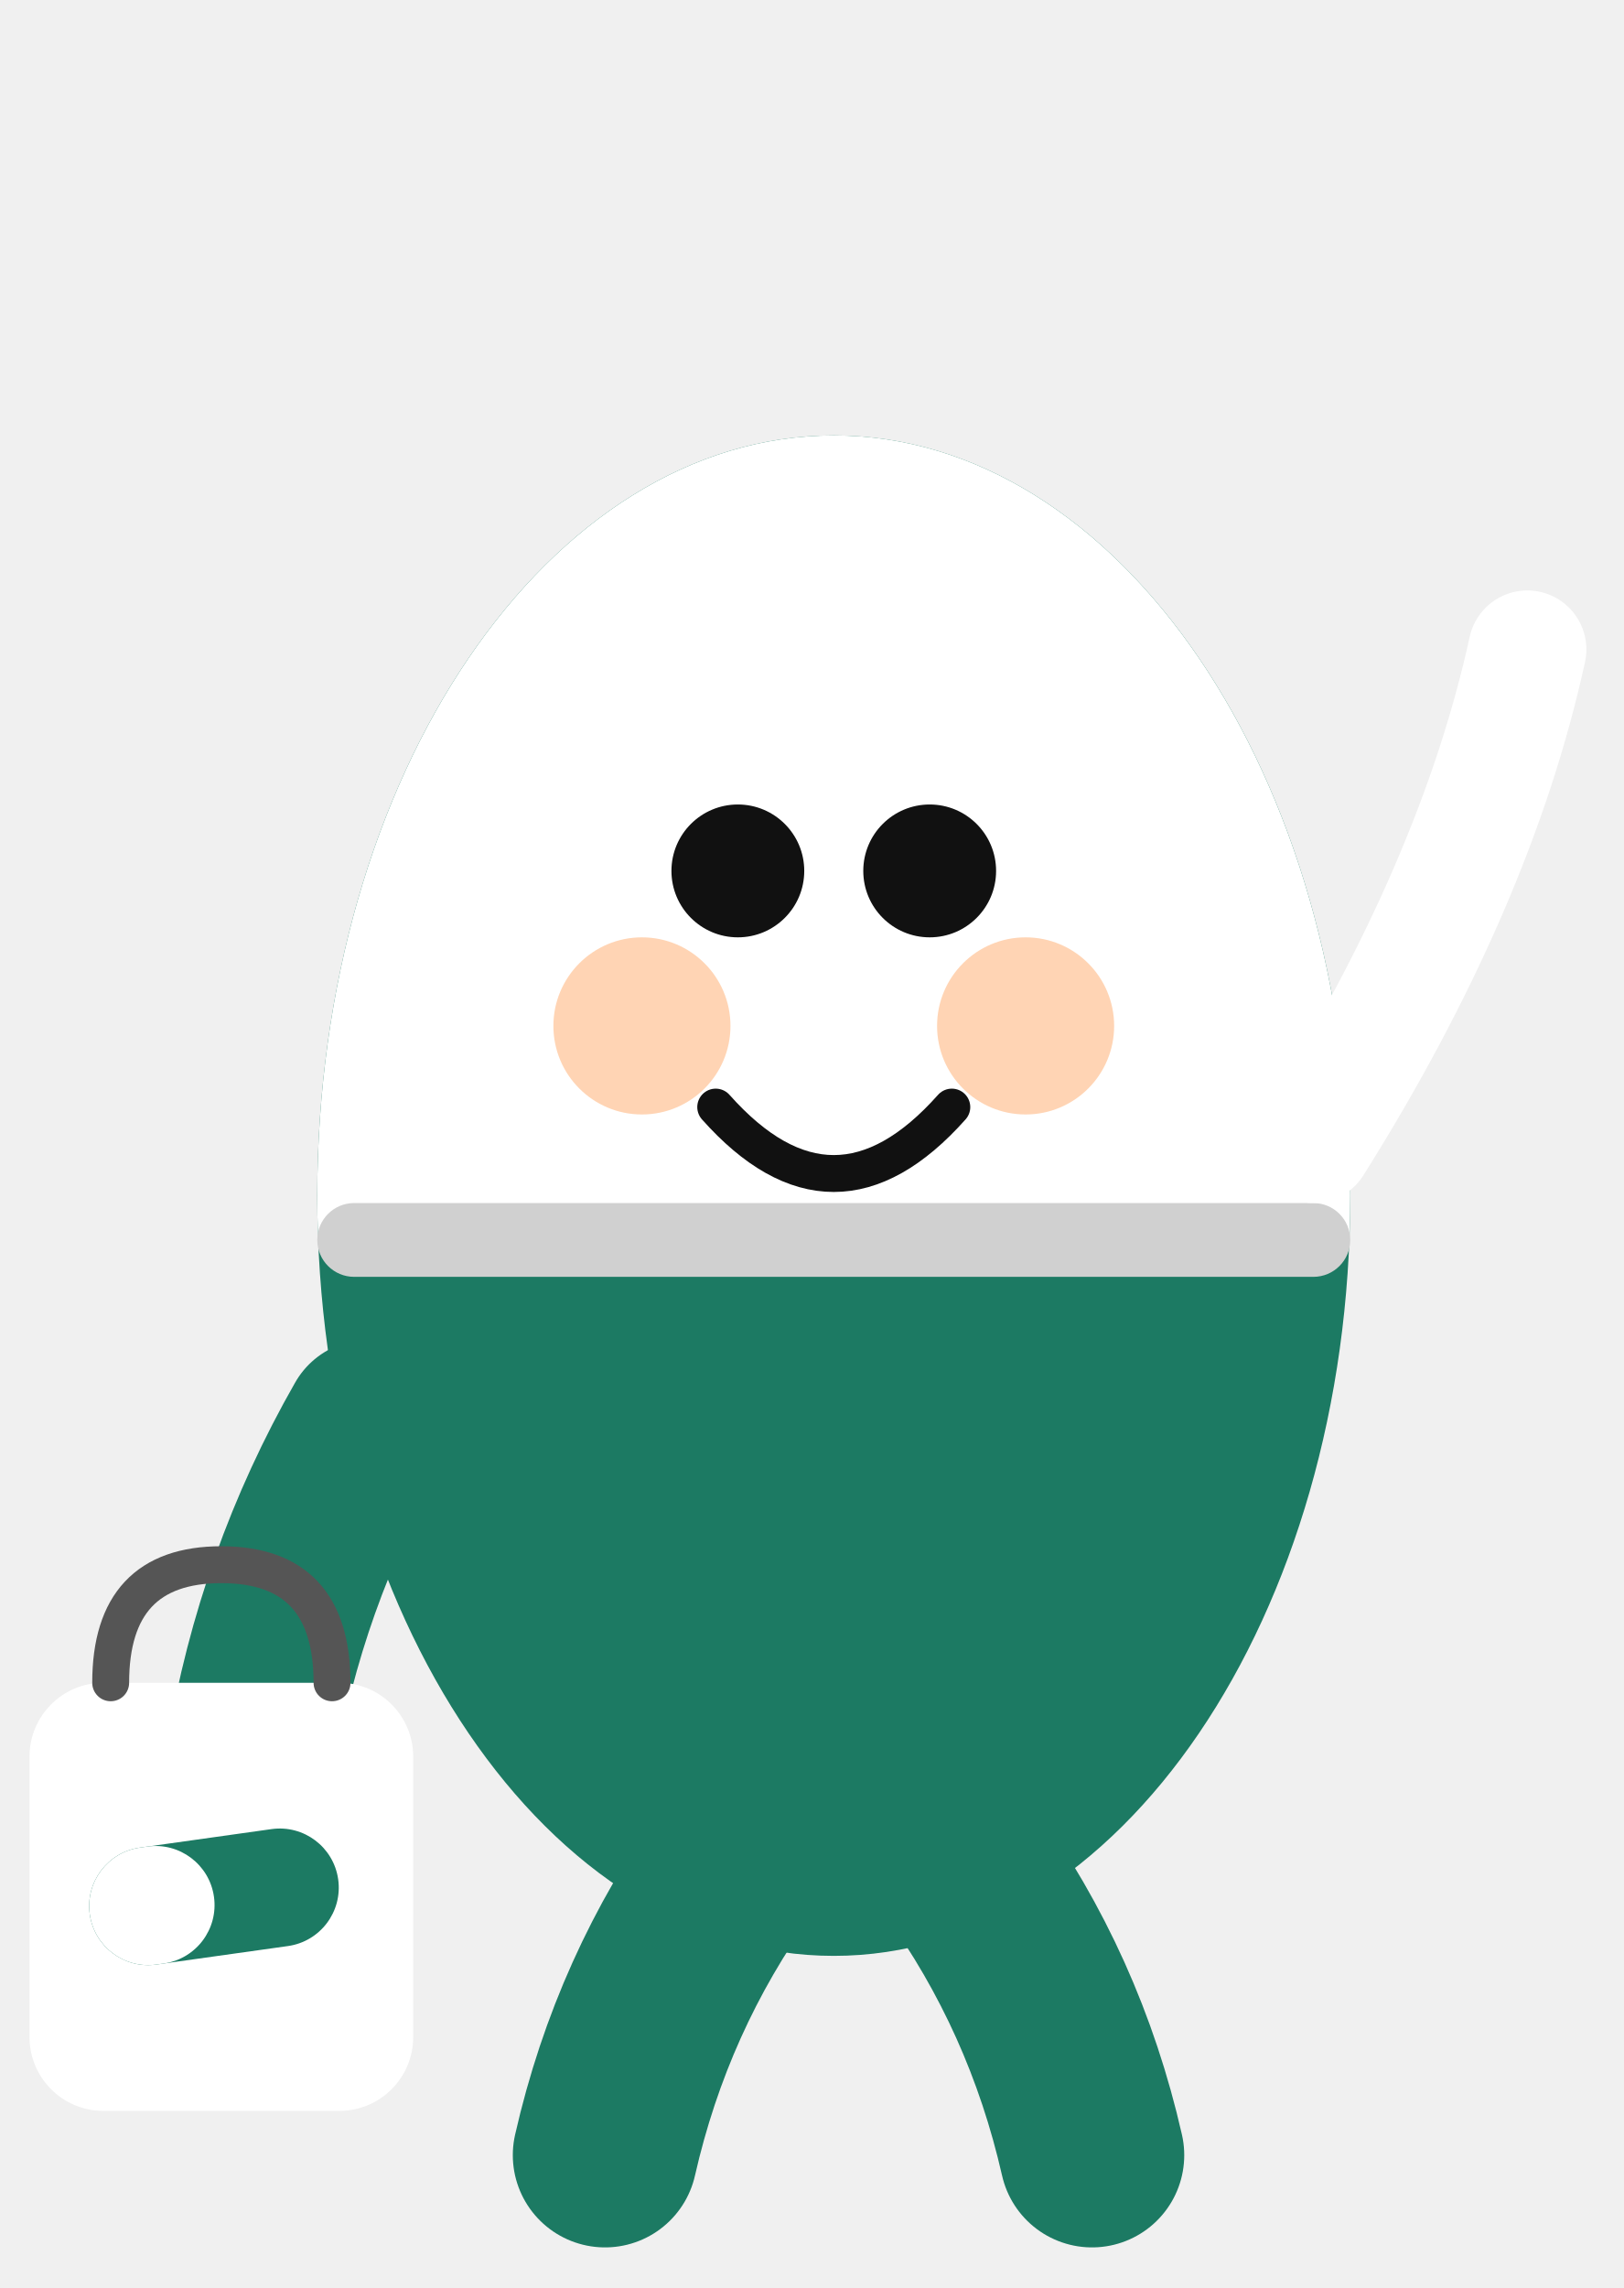
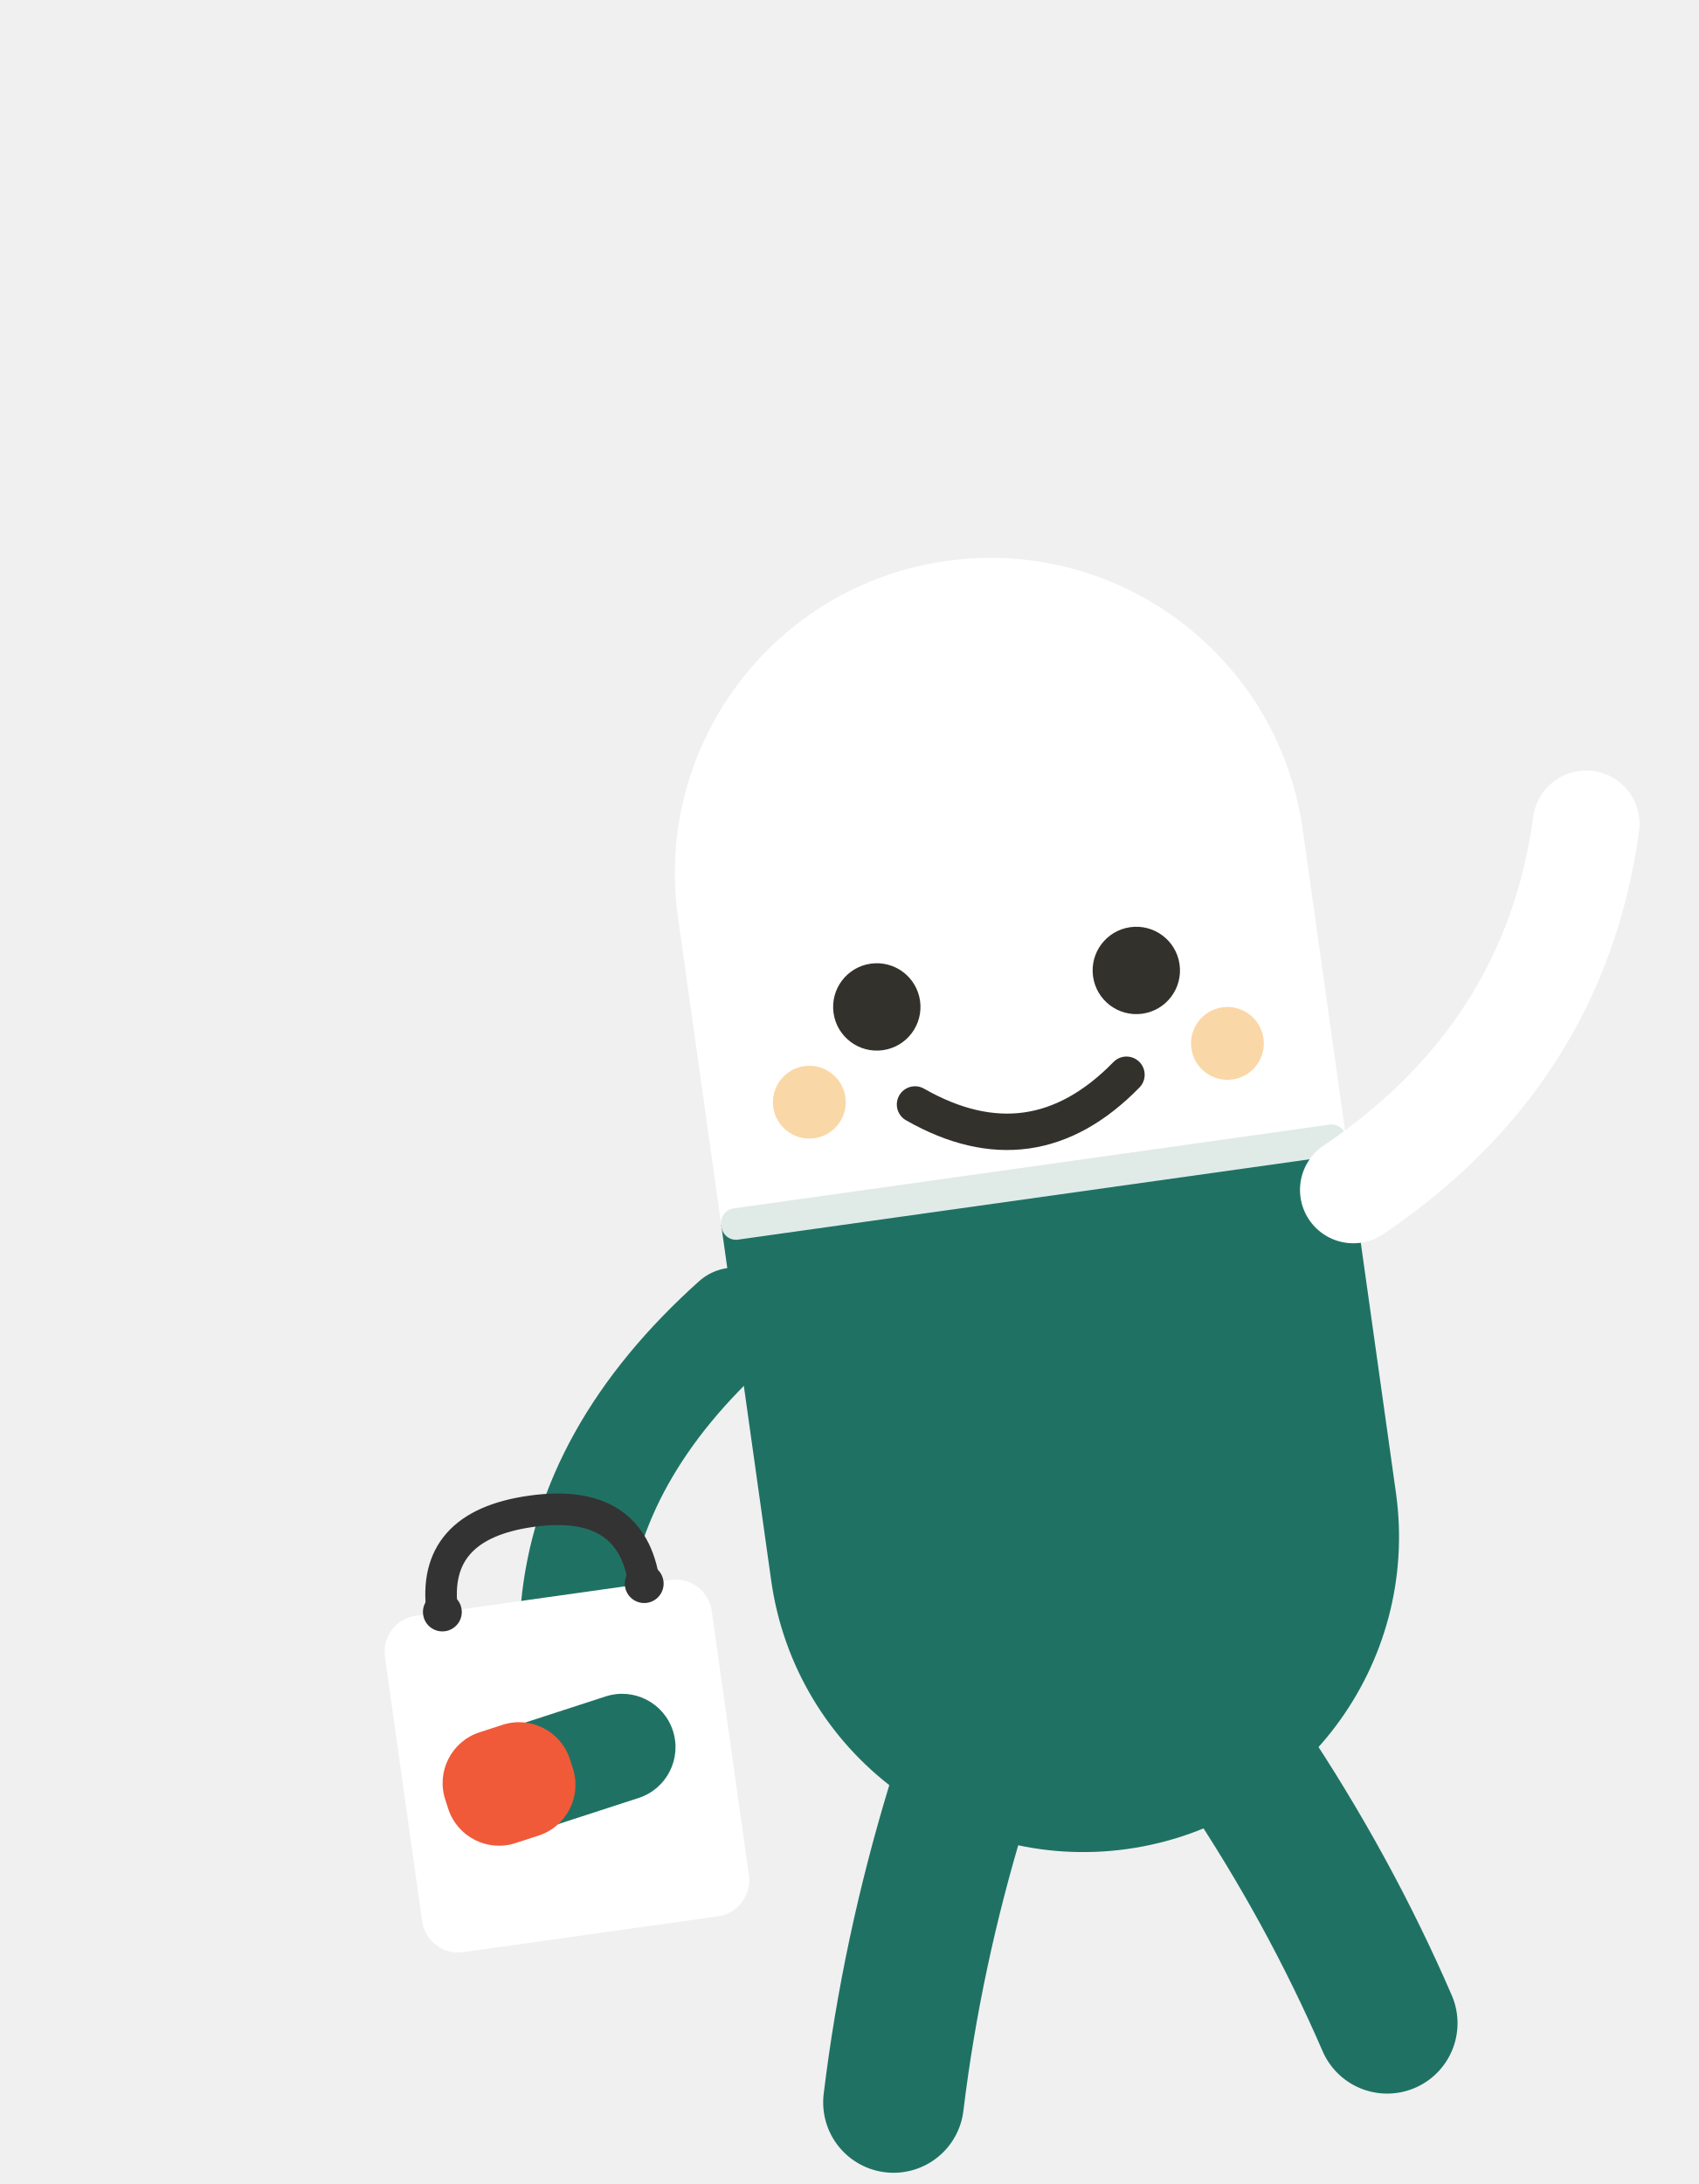
- <svg xmlns="http://www.w3.org/2000/svg" viewBox="0 0 220 310">
-   <defs>
-     <clipPath id="dome">
-       <rect x="0" y="0" width="220" height="168" />
-     </clipPath>
-     <style>
-       @keyframes bob {
-         0%,100%{ transform: translateY(0px) rotate(3deg); }
-         50%{ transform: translateY(-10px) rotate(-2deg); }
-       }
-       @keyframes wave {
-         0%,100%{ transform: rotate(0deg); }
-         40%{ transform: rotate(26deg); }
-         75%{ transform: rotate(-8deg); }
-       }
-       @keyframes ll {
-         0%,100%{ transform: rotate(20deg); }
-         50%{ transform: rotate(-20deg); }
-       }
-       @keyframes lr {
-         0%,100%{ transform: rotate(-18deg); }
-         50%{ transform: rotate(18deg); }
-       }
-       .bg { animation: bob  0.9s ease-in-out infinite; transform-origin: 113px 232px; }
-       .aw { animation: wave 0.9s ease-in-out infinite; transform-origin: 180px 160px; }
-       .leg-l { animation: ll 0.9s ease-in-out infinite; transform-origin: 100px 252px; }
-       .leg-r { animation: lr 0.9s ease-in-out infinite; transform-origin: 130px 252px; }
-     </style>
-   </defs>
-   <g class="leg-r">
-     <path d="M130,252 Q143,270 148,292" stroke="#1C7A63" stroke-width="25" stroke-linecap="round" fill="none" />
-   </g>
-   <g class="leg-l">
-     <path d="M100,252 Q87,270 82,292" stroke="#1C7A63" stroke-width="25" stroke-linecap="round" fill="none" />
-   </g>
-   <g class="bg">
-     <ellipse cx="113" cy="162" rx="70" ry="103" fill="#1C7A63" />
-     <ellipse cx="113" cy="162" rx="70" ry="103" fill="white" clip-path="url(#dome)" />
-     <rect x="43" y="163" width="140" height="10" rx="5" fill="#D0D0D0" />
-     <path d="M50,193 Q38,214 34,238" stroke="#1C7A63" stroke-width="23" stroke-linecap="round" fill="none" />
-     <rect x="4" y="228" width="52" height="58" rx="10" fill="white" />
-     <path d="M15,228 Q15,212 30,212 Q45,212 45,228" stroke="#555" stroke-width="5" fill="none" stroke-linecap="round" />
-     <rect x="12" y="249" width="34" height="16" rx="8" fill="#1C7A63" transform="rotate(-8,29,257)" />
-     <rect x="12" y="249" width="17" height="16" rx="8" fill="white" transform="rotate(-8,29,257)" />
-     <g class="aw">
-       <path d="M178,155 Q200,120 207,88" stroke="white" stroke-width="16" stroke-linecap="round" fill="none" />
-     </g>
-     <circle cx="100" cy="118" r="9" fill="#111" />
-     <circle cx="126" cy="118" r="9" fill="#111" />
-     <circle cx="87" cy="139" r="12" fill="#FFAA6A" opacity="0.5" />
-     <circle cx="139" cy="139" r="12" fill="#FFAA6A" opacity="0.5" />
-     <path d="M97,150 Q113,168 129,150" stroke="#111" stroke-width="5" fill="none" stroke-linecap="round" />
+ <svg xmlns="http://www.w3.org/2000/svg" viewBox="0 0 700 900">
+   <g transform="translate(50,20) rotate(-8 350 440)">
+     <path d="M305 720 Q 278 778 262 838" fill="none" stroke="#1F7263" stroke-width="58" stroke-linecap="round">
+       <animateTransform attributeName="transform" type="rotate" values="13 305 720; -13 305 720; 13 305 720" keyTimes="0; 0.5; 1" dur="1.0s" repeatCount="indefinite" calcMode="spline" keySplines="0.4 0 0.6 1; 0.4 0 0.6 1" />
+     </path>
+     <path d="M425 720 Q 452 776 468 834" fill="none" stroke="#1F7263" stroke-width="58" stroke-linecap="round">
+       <animateTransform attributeName="transform" type="rotate" values="-13 425 720; 13 425 720; -13 425 720" keyTimes="0; 0.5; 1" dur="1.0s" repeatCount="indefinite" calcMode="spline" keySplines="0.4 0 0.6 1; 0.4 0 0.6 1" />
+     </path>
+     <path d="M242 470 H502 V618 A120 120 0 0 1 242 618 Z" fill="#1F7263" />
+     <path d="M242 470 H502 V342 A120 120 0 0 0 242 342 Z" fill="#FFFFFF" />
+     <rect x="242" y="464" width="260" height="13" rx="6" fill="#E0EBE8" />
+     <circle cx="318" cy="390" r="18" fill="#33312C" />
+     <circle cx="426" cy="390" r="18" fill="#33312C" />
+     <path d="M328 432 Q 372 466 416 432" fill="none" stroke="#33312C" stroke-width="15" stroke-linecap="round" />
+     <circle cx="285" cy="425" r="15" fill="#FAD7A6" />
+     <circle cx="459" cy="425" r="15" fill="#FAD7A6" />
+     <path d="M242 510 Q 175 555 160 618" fill="none" stroke="#1F7263" stroke-width="44" stroke-linecap="round" />
+     <rect x="80" y="612" width="136" height="140" rx="15" fill="white" />
+     <path d="M106 612 Q 106 576 148 576 Q 190 576 190 612" fill="none" stroke="#333" stroke-width="13" stroke-linecap="round" />
+     <circle cx="106" cy="612" r="8" fill="#333" />
+     <circle cx="190" cy="612" r="8" fill="#333" />
+     <rect x="98" y="660" width="96" height="44" rx="22" fill="#1F7263" transform="rotate(-10 146 682)" />
+     <rect x="96" y="658" width="54" height="48" rx="22" fill="#F05A38" transform="rotate(-10 146 682)" />
+     <path d="M502 492 Q 592 448 618 356" fill="none" stroke="#FFFFFF" stroke-width="44" stroke-linecap="round">
+       <animateTransform attributeName="transform" type="rotate" values="0 502 492; 22 502 492; -10 502 492; 22 502 492; 0 502 492" keyTimes="0; 0.3; 0.65; 0.85; 1" dur="1.2s" repeatCount="indefinite" calcMode="spline" keySplines="0.4 0 0.6 1; 0.4 0 0.6 1; 0.4 0 0.6 1; 0.4 0 0.6 1" />
+     </path>
  </g>
</svg>
